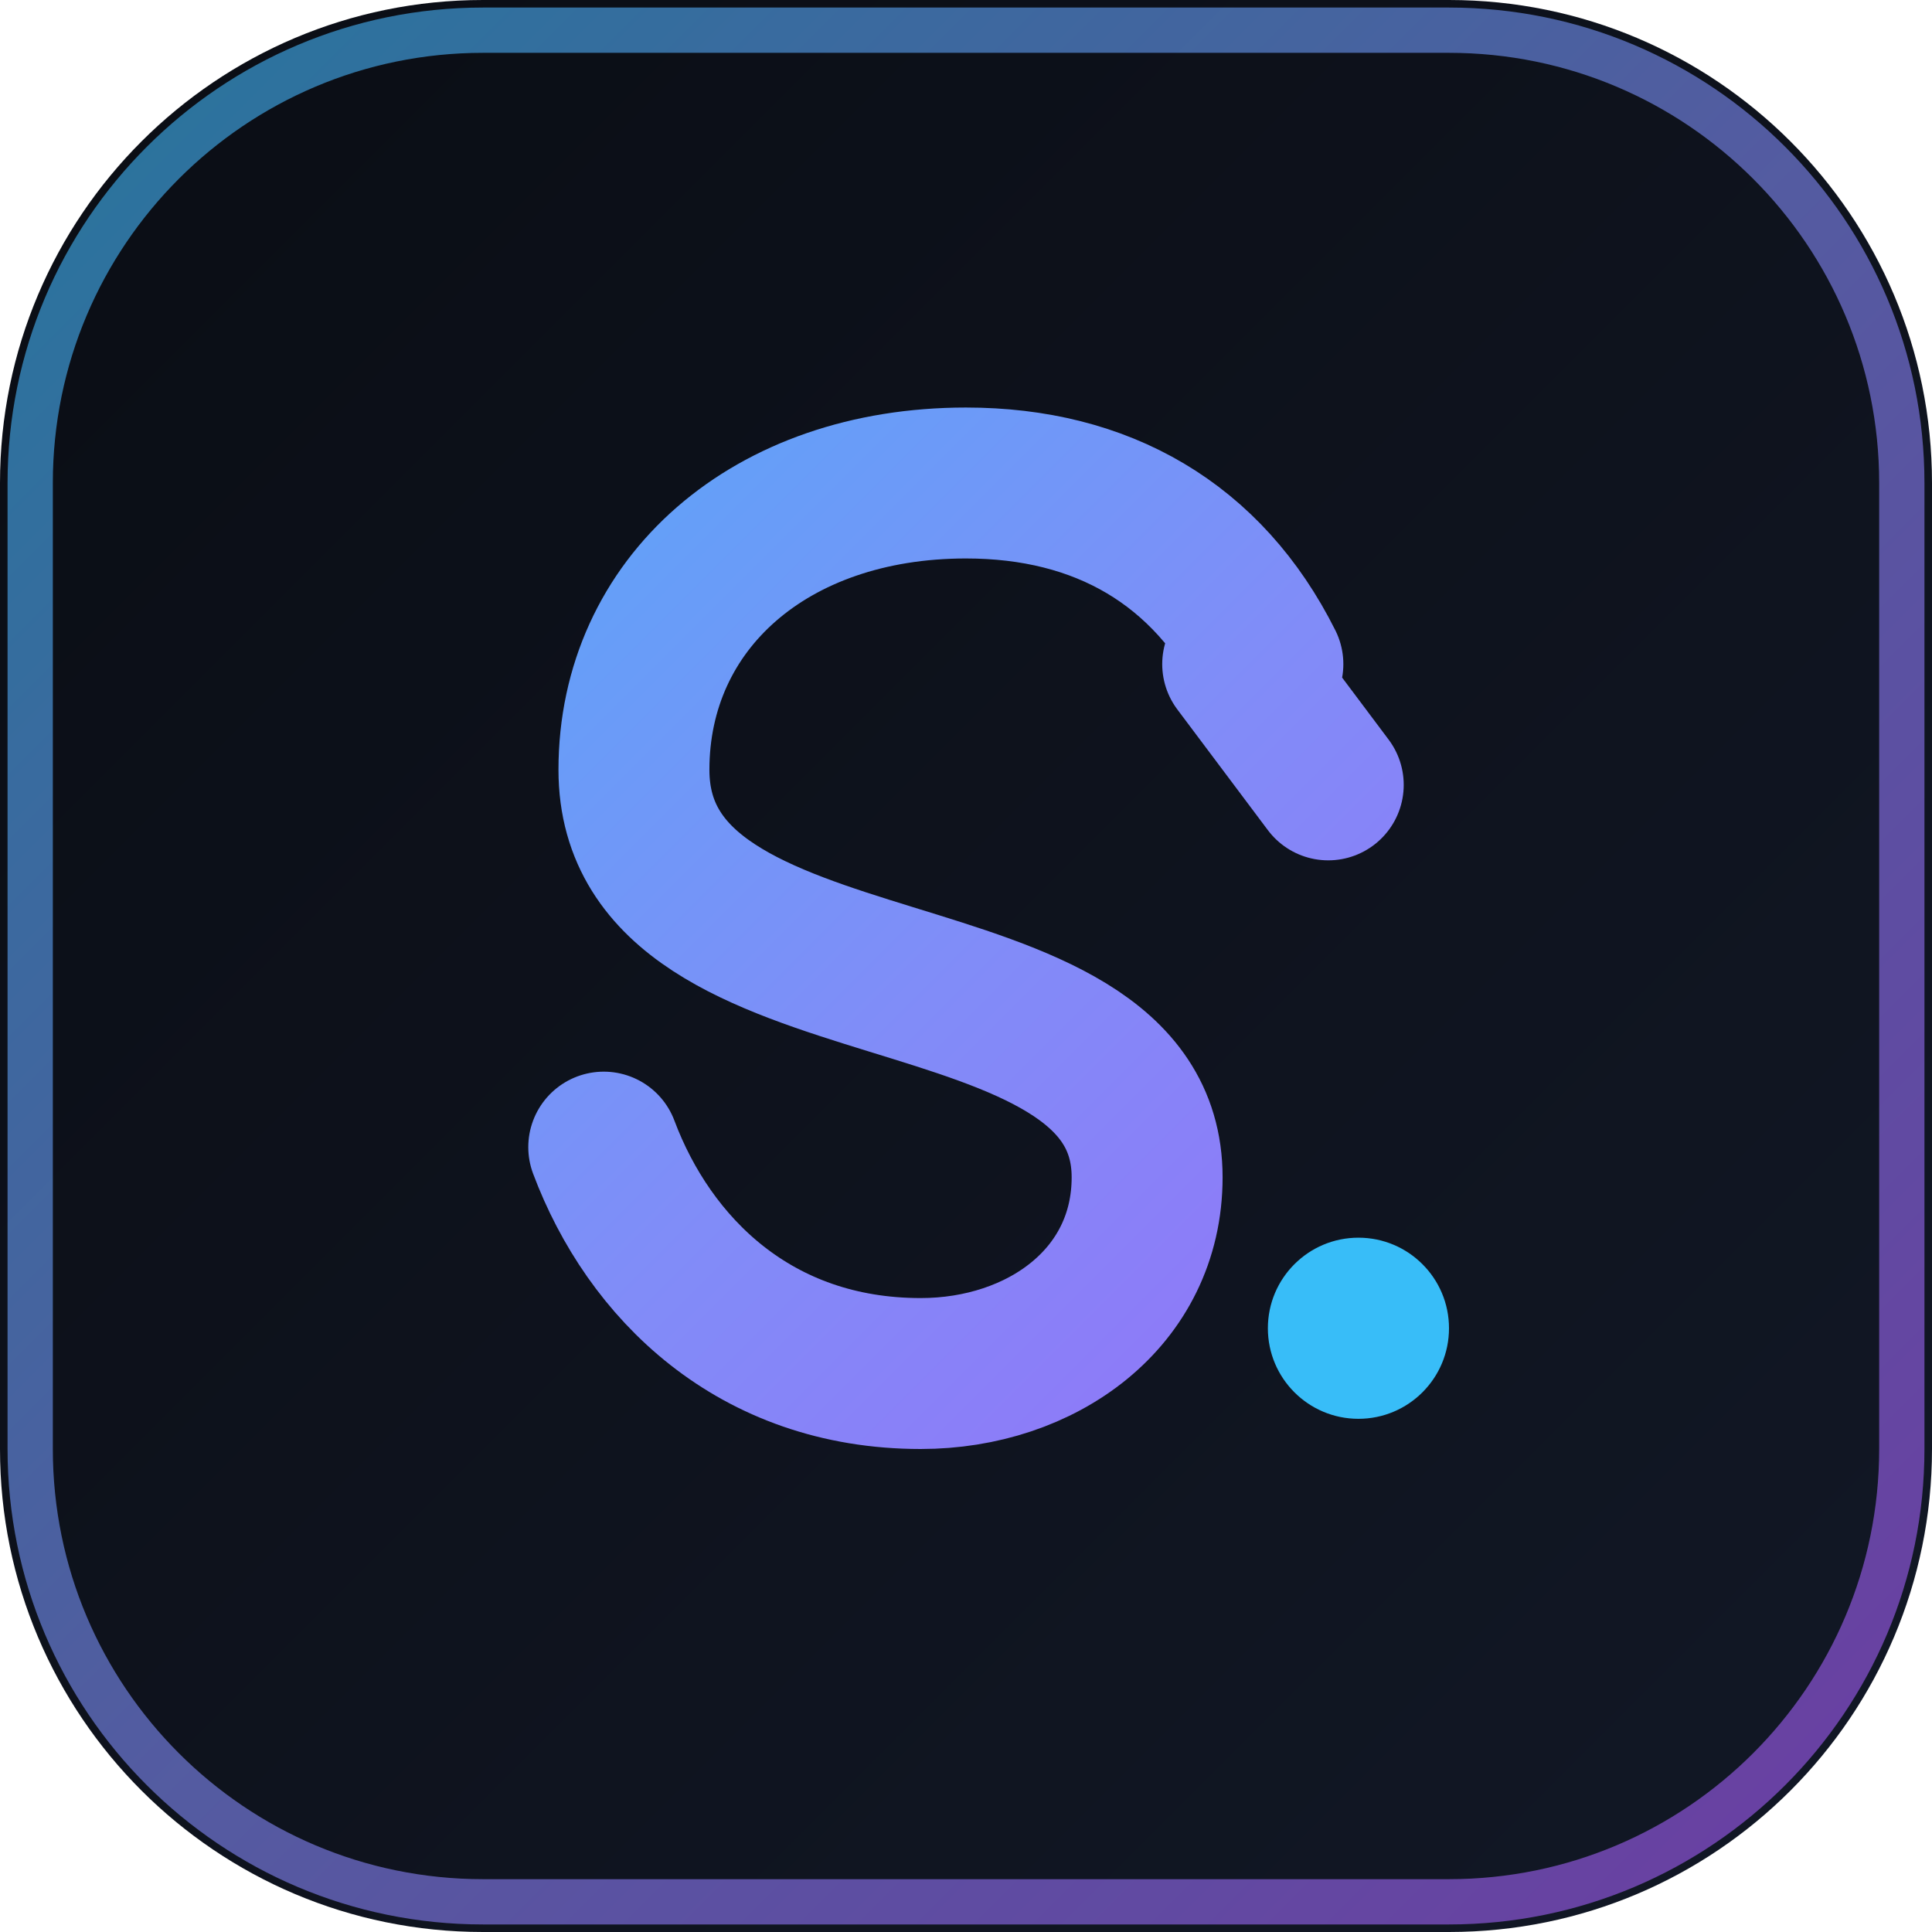
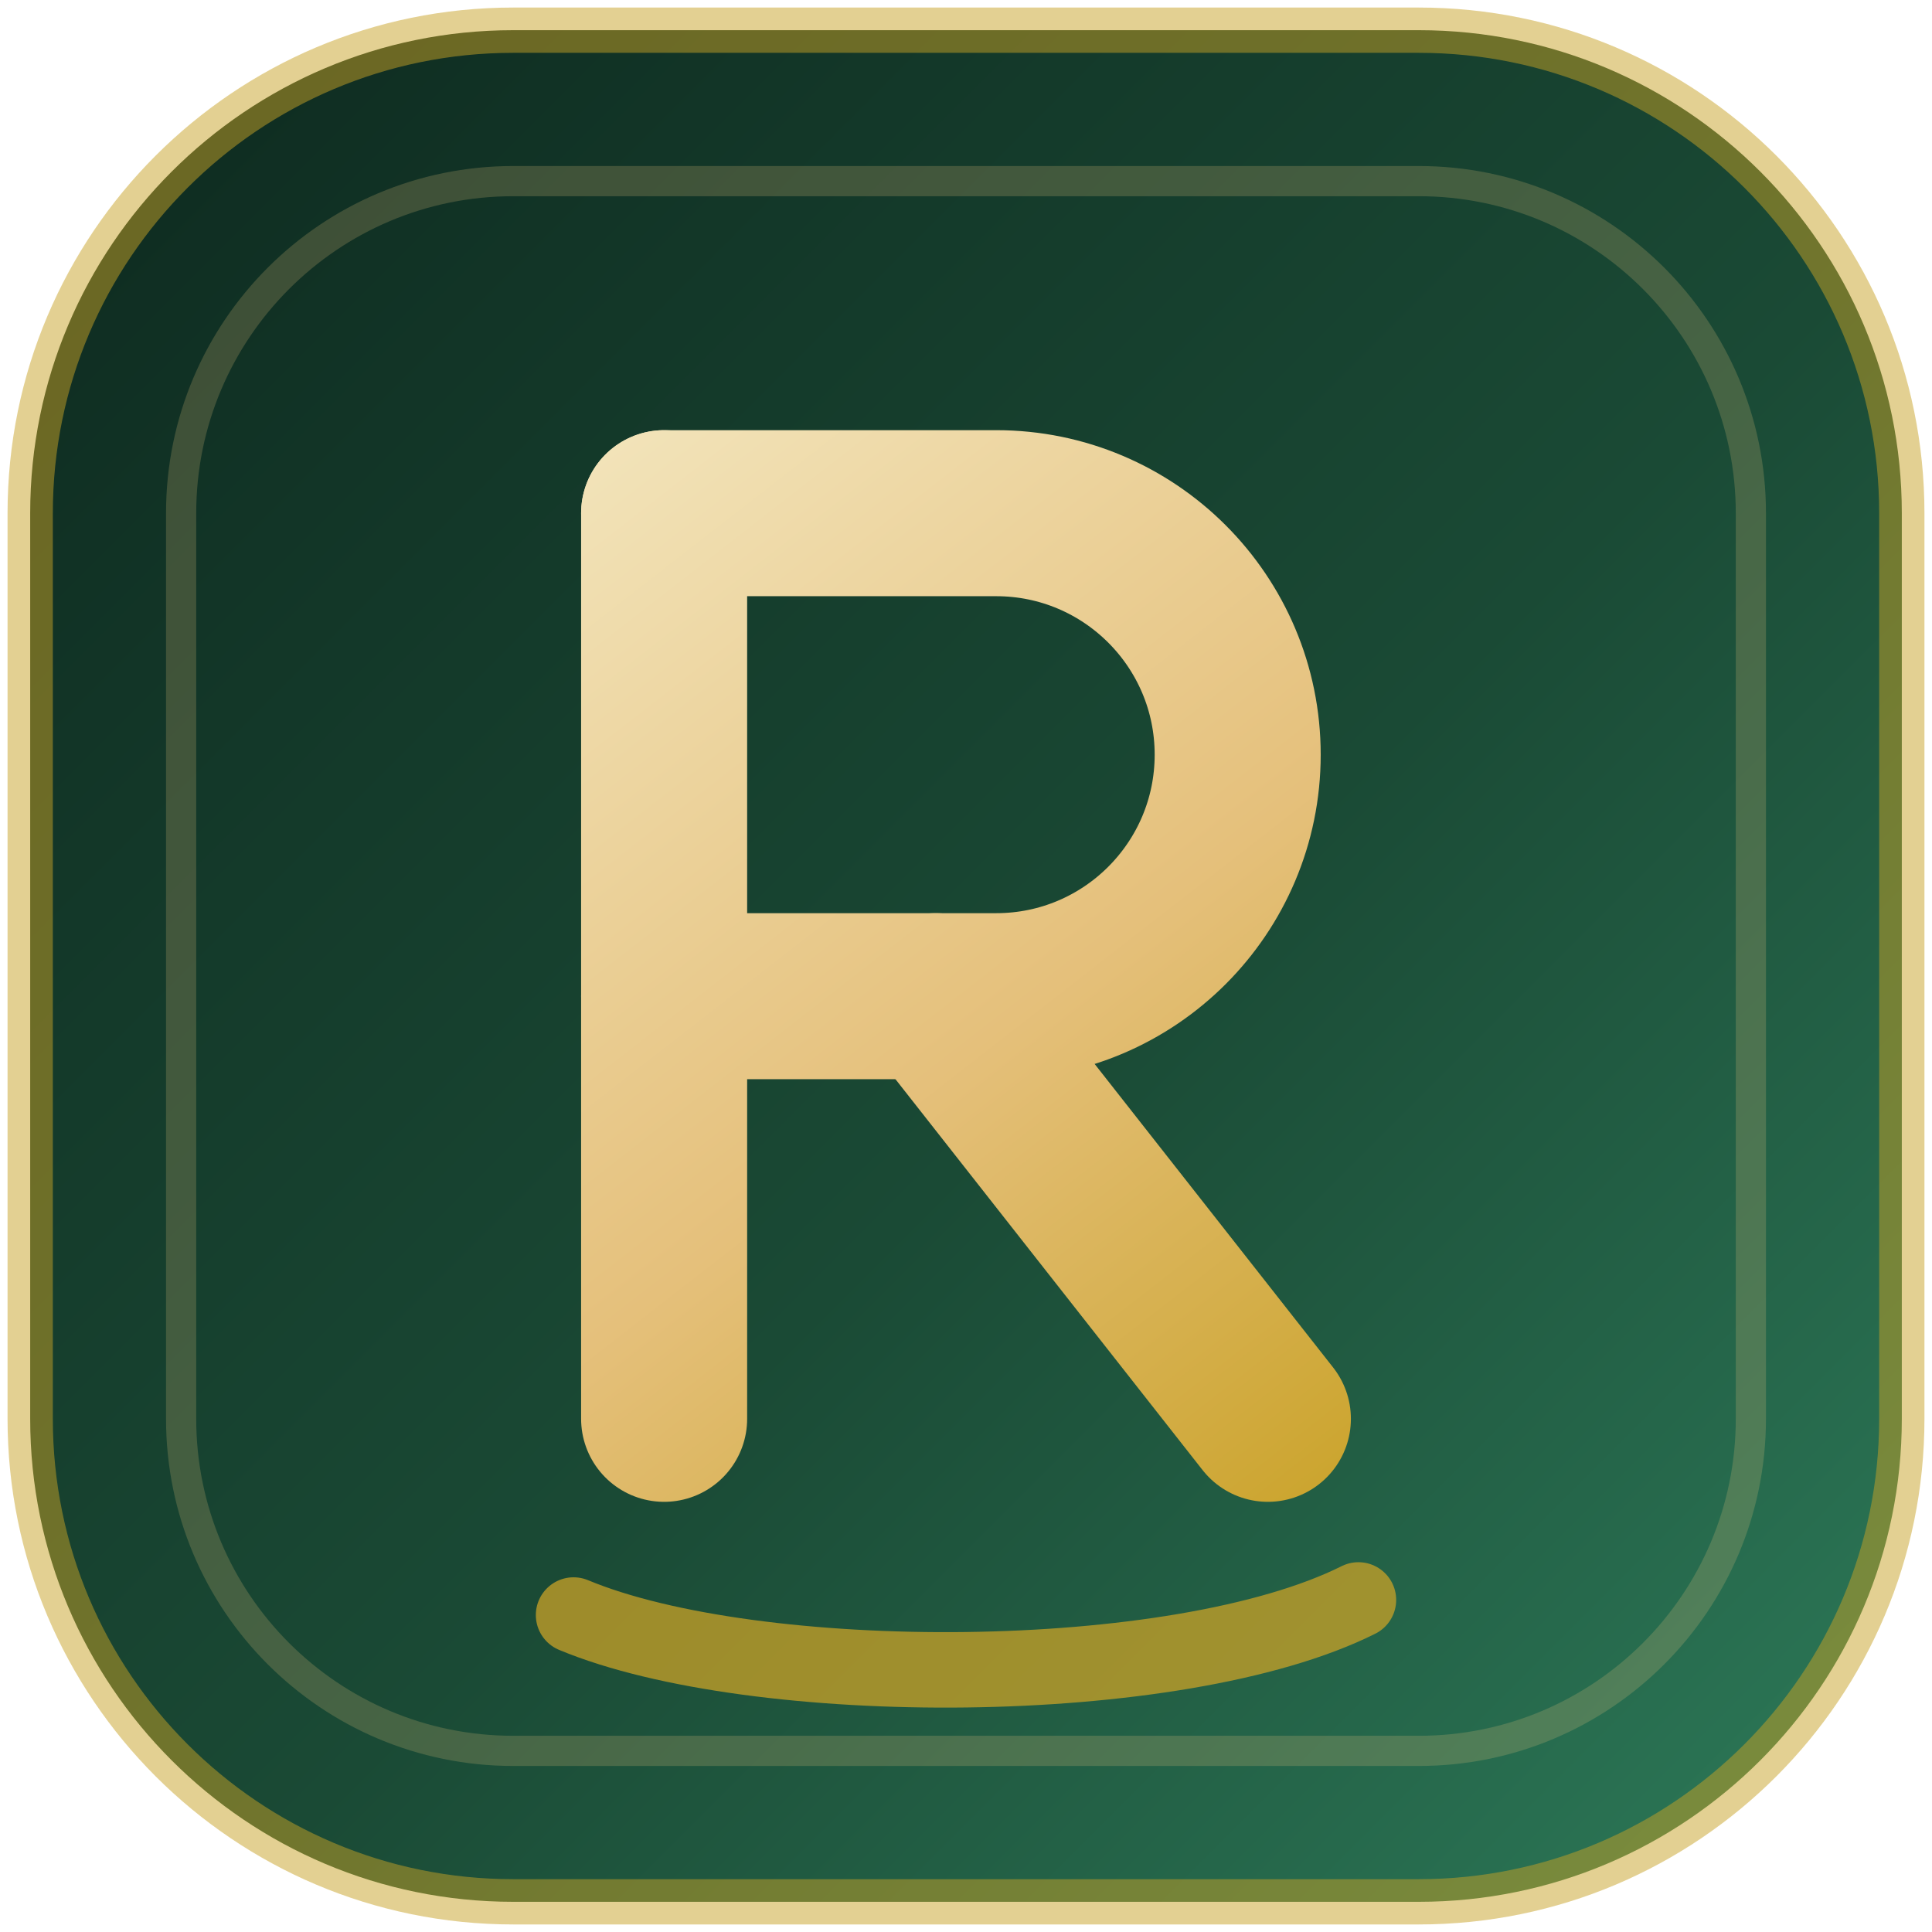
- <svg xmlns="http://www.w3.org/2000/svg" viewBox="0 0 64 64" fill="none">
+ <svg xmlns="http://www.w3.org/2000/svg" viewBox="0 0 64 64" width="64" height="64" fill="none" role="img" aria-label="Dr. R. Surendiran">
  <defs>
-     <linearGradient id="bgGrad" x1="0" y1="0" x2="64" y2="64" gradientUnits="userSpaceOnUse">
-       <stop offset="0%" stop-color="#0A0D14" />
-       <stop offset="100%" stop-color="#121826" />
+     <linearGradient id="tile" x1="0" y1="0" x2="64" y2="64" gradientUnits="userSpaceOnUse">
+       <stop offset="0%" stop-color="#0D281E" />
+       <stop offset="55%" stop-color="#1A4A35" />
+       <stop offset="100%" stop-color="#2E7D5B" />
    </linearGradient>
-     <linearGradient id="glowGrad" x1="0" y1="0" x2="64" y2="64" gradientUnits="userSpaceOnUse">
-       <stop offset="0%" stop-color="#38bdf8" />
-       <stop offset="50%" stop-color="#818cf8" />
-       <stop offset="100%" stop-color="#a855f7" />
+     <linearGradient id="bronze" x1="18" y1="14" x2="46" y2="50" gradientUnits="userSpaceOnUse">
+       <stop offset="0%" stop-color="#F3E6BE" />
+       <stop offset="55%" stop-color="#E5C07B" />
+       <stop offset="100%" stop-color="#C9A227" />
    </linearGradient>
  </defs>
-   <rect width="64" height="64" rx="16" fill="url(#bgGrad)" />
-   <rect x="1" y="1" width="62" height="62" rx="15" stroke="url(#glowGrad)" stroke-width="1.5" stroke-opacity="0.6" />
-   <path d="M42 22C40 18 36.5 16 32 16C25.5 16 21 20 21 25.5C21 34 38 31 38 39C38 43 34.5 45.5 30.5 45.5C25 45.5 21.5 42 20 38M44 26L41 22" stroke="url(#glowGrad)" stroke-width="5" stroke-linecap="round" stroke-linejoin="round" />
-   <circle cx="45" cy="44" r="3" fill="#38bdf8" />
+   <rect x="1" y="1" width="62" height="62" rx="16" fill="url(#tile)" />
+   <rect x="1" y="1" width="62" height="62" rx="16" stroke="#C9A227" stroke-opacity="0.5" stroke-width="1.5" />
+   <rect x="6" y="6" width="52" height="52" rx="11" stroke="#E5C07B" stroke-opacity="0.22" stroke-width="1" />
+   <g stroke="url(#bronze)" stroke-width="5.5" stroke-linecap="round" stroke-linejoin="round">
+     <path d="M22 17V47" />
+     <path d="M22 17H33A8 8 0 0 1 33 33H22" />
+     <path d="M31 33L42 47" />
+   </g>
+   <path d="M19 53.5C25 56 39 56 45 53" stroke="#C9A227" stroke-opacity="0.75" stroke-width="2.5" stroke-linecap="round" />
</svg>
